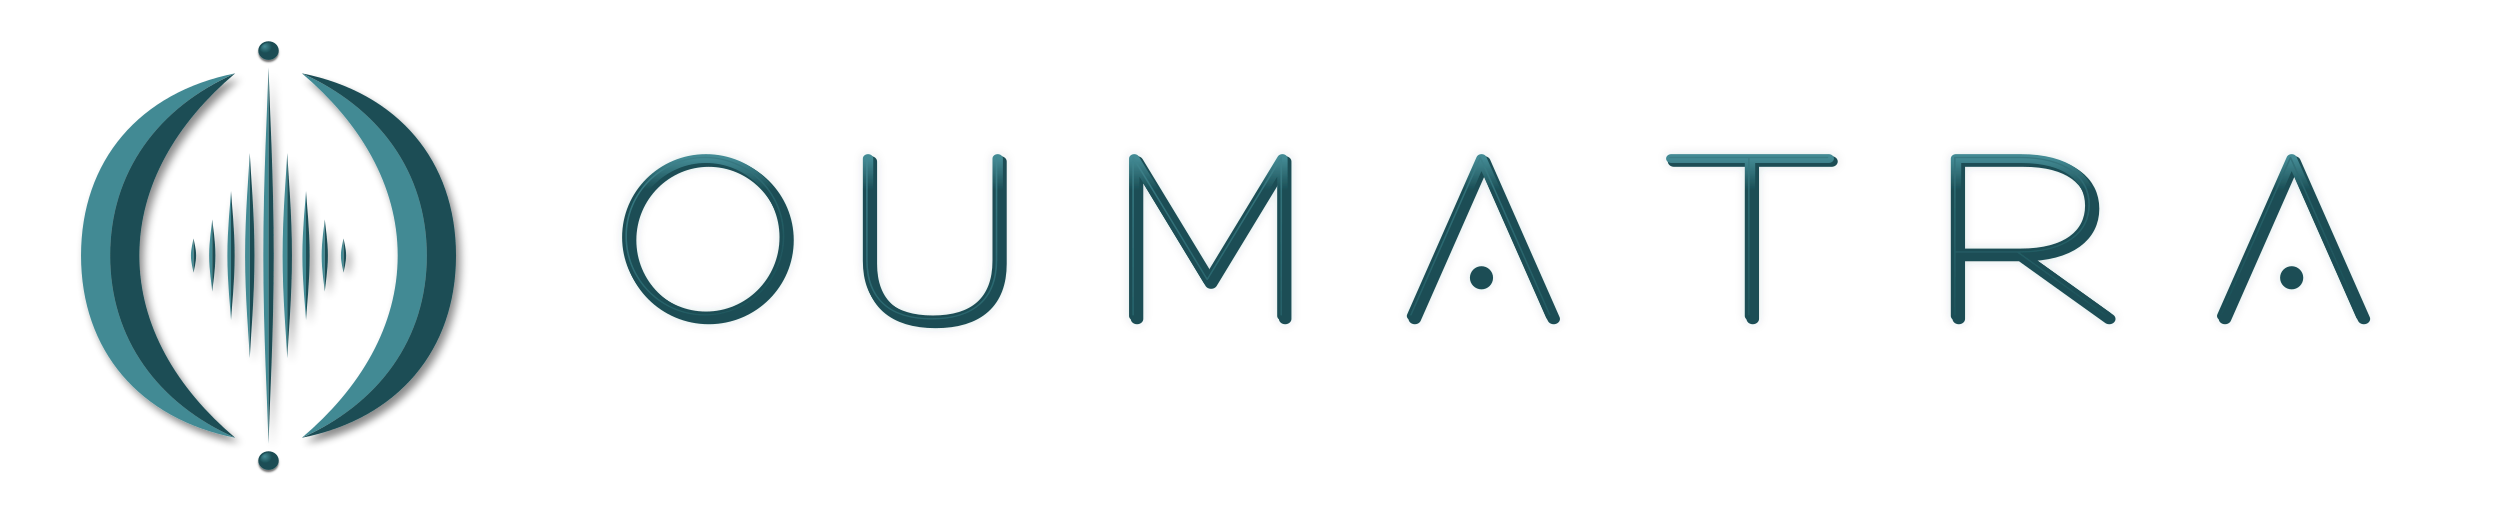
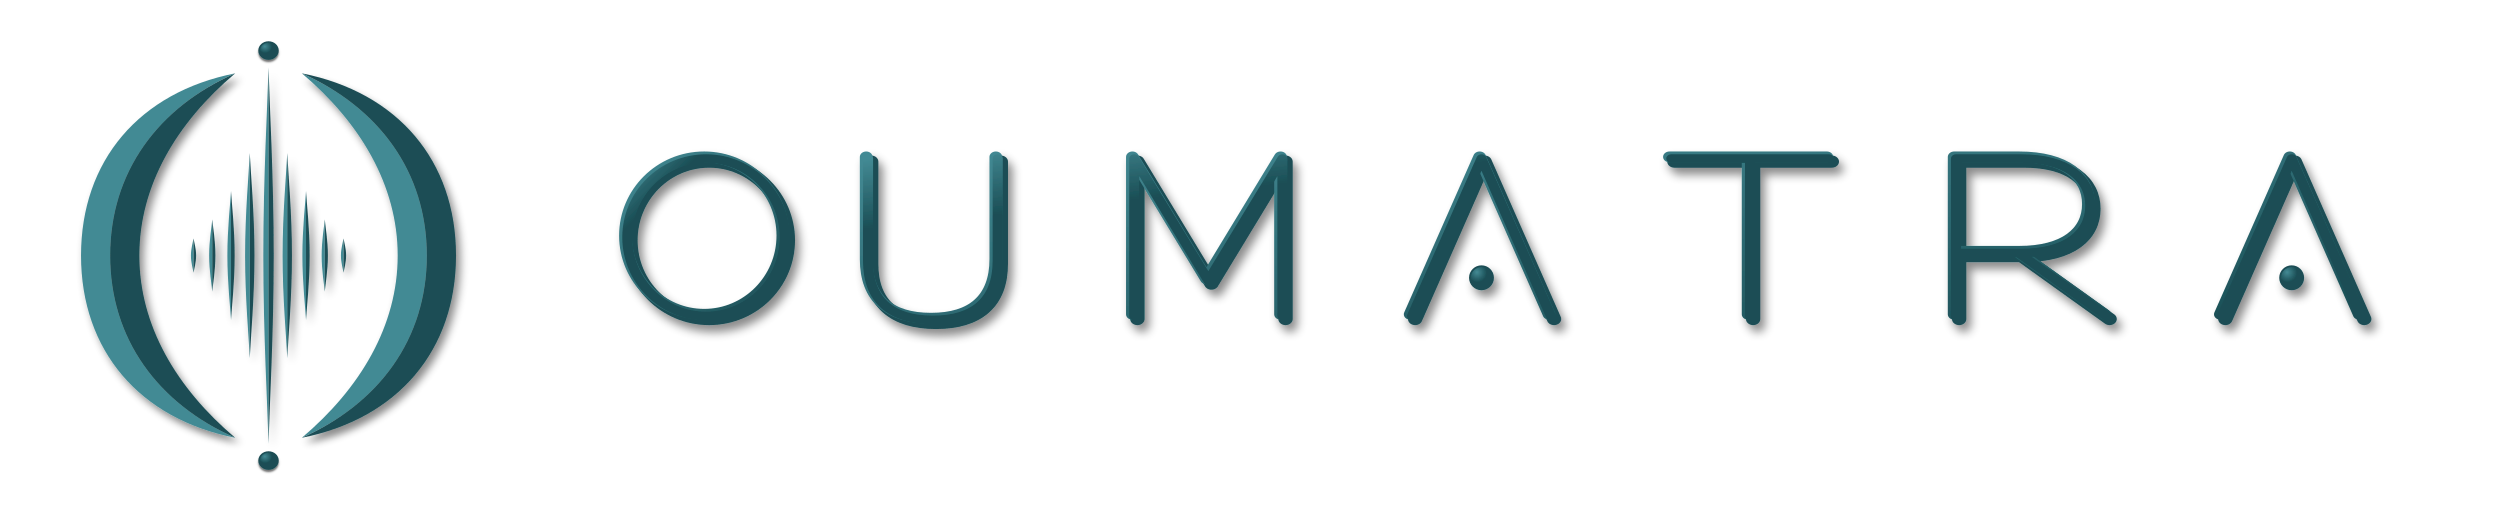
<svg xmlns="http://www.w3.org/2000/svg" viewBox="0 0 1080 220" role="img" aria-labelledby="title">
  <defs>
-     <linearGradient id="word-face" x1="0" y1="0" x2="0" y2="1">
+     <linearGradient id="word-face" x1="0" y1="0" x2="1" y2="1">
      <stop stop-color="#438A94" />
-       <stop offset=".2" stop-color="#1A4D54" />
-       <stop offset=".72" stop-color="#1A4D54" />
+       <stop offset=".22" stop-color="#1A4D54" />
+       <stop offset=".7" stop-color="#1A4D54" />
      <stop offset="1" stop-color="#1A4D54" />
    </linearGradient>
    <linearGradient id="word-highlight" x1="0" y1="0" x2="1" y2="1">
      <stop stop-color="#438A94" />
      <stop offset="1" stop-color="#1A4D54" />
    </linearGradient>
    <linearGradient id="word-shadow" x1="0" y1="0" x2="1" y2="1">
      <stop stop-color="#1A4D54" />
      <stop offset="1" stop-color="#1A4D54" />
    </linearGradient>
    <filter id="raised" x="-30%" y="-30%" width="170%" height="180%">
      <feDropShadow dx="2" dy="3" stdDeviation="2" flood-color="#000000" flood-opacity=".46" />
    </filter>
-     <filter id="word-depth" x="-8%" y="-20%" width="116%" height="150%">
-       <feGaussianBlur in="SourceAlpha" stdDeviation="2" result="glowAlpha" />
-       <feFlood flood-color="#1A4D54" flood-opacity=".14" />
-       <feComposite in2="glowAlpha" operator="in" result="glow" />
-       <feDropShadow dx="1.6" dy="2.4" stdDeviation="1.1" flood-color="#061C22" flood-opacity=".38" />
-       <feMerge>
-         <feMergeNode in="glow" />
-         <feMergeNode in="SourceGraphic" />
-       </feMerge>
+     <filter id="word-depth" x="-10%" y="-25%" width="125%" height="165%">
+       <feDropShadow dx="2" dy="3" stdDeviation="2" flood-color="#000000" flood-opacity=".46" />
    </filter>
    <filter id="dot-inset" x="-80%" y="-80%" width="260%" height="260%">
      <feDropShadow dx="0" dy="1.2" stdDeviation=".65" flood-color="#000000" flood-opacity=".55" />
    </filter>
    <radialGradient id="dot-face" cx="34%" cy="30%" r="72%" fx="30%" fy="26%">
      <stop stop-color="#438A94" />
      <stop offset=".52" stop-color="#1A4D54" />
+       <stop offset="1" stop-color="#1A4D54" />
+     </radialGradient>
+     <radialGradient id="accent-dot-face" cx="34%" cy="30%" r="72%" fx="30%" fy="26%">
+       <stop stop-color="#438A94" />
+       <stop offset=".58" stop-color="#1A4D54" />
      <stop offset="1" stop-color="#1A4D54" />
    </radialGradient>
    <symbol id="left-wave-bar" viewBox="0 0 8 100" preserveAspectRatio="none">
      <path d="M4 0C3.2 10 0 29 0 50s3.2 40 4 50Z" fill="#438A94" />
      <path d="M4 0c.8 10 4 29 4 50s-3.2 40-4 50Z" fill="#1A4D54" />
    </symbol>
    <symbol id="right-wave-bar" viewBox="0 0 8 100" preserveAspectRatio="none">
      <path d="M4 0C3.2 10 0 29 0 50s3.2 40 4 50Z" fill="#438A94" />
      <path d="M4 0c.8 10 4 29 4 50s-3.2 40-4 50Z" fill="#1A4D54" />
    </symbol>
  </defs>
  <g transform="translate(8 12) scale(.9 .82)">
    <g filter="url(#raised)">
      <path d="M104 24C58 34 30 70 30 120C30 170 58 206 104 216C67 198 44 164 44 120C44 76 67 42 104 24Z" fill="#438A94" />
      <path d="M104 24C67 42 44 76 44 120C44 164 67 198 104 216C76 190 58 157 58 120C58 83 76 50 104 24Z" fill="#1A4D54" />
      <path d="M136 24C164 50 182 83 182 120C182 157 164 190 136 216C173 198 196 164 196 120C196 76 173 42 136 24Z" fill="#438A94" />
      <path d="M136 24C173 42 196 76 196 120C196 164 173 198 136 216C182 206 210 170 210 120C210 70 182 34 136 24Z" fill="#1A4D54" />
      <use href="#left-wave-bar" x="82.75" y="111" width="2.5" height="18" />
      <use href="#left-wave-bar" x="91.5" y="101" width="3" height="38" />
      <use href="#left-wave-bar" x="100.25" y="86" width="3.5" height="68" />
      <use href="#left-wave-bar" x="108.75" y="66" width="4.5" height="108" />
      <use href="#left-wave-bar" x="117.5" y="21" width="5" height="198" />
      <use href="#right-wave-bar" x="126.75" y="66" width="4.5" height="108" />
      <use href="#right-wave-bar" x="136.25" y="86" width="3.5" height="68" />
      <use href="#right-wave-bar" x="145.5" y="101" width="3" height="38" />
      <use href="#right-wave-bar" x="154.75" y="111" width="2.5" height="18" />
    </g>
    <circle cx="120" cy="12" r="4.5" fill="url(#dot-face)" stroke="#1A4D54" stroke-width=".8" filter="url(#dot-inset)" />
    <circle cx="120" cy="228" r="4.5" fill="url(#dot-face)" stroke="#1A4D54" stroke-width=".8" filter="url(#dot-inset)" />
  </g>
  <g filter="url(#word-depth)">
-     <g transform="translate(270 43) scale(1 .85) translate(1.2 1.5)" fill="none" stroke="url(#word-shadow)" stroke-width="5.4" stroke-linecap="round" stroke-linejoin="round">
+     <g transform="translate(270 43) scale(1 .85) translate(1.35 1.55)" fill="none" stroke="url(#word-shadow)" stroke-width="6.2" stroke-linecap="round" stroke-linejoin="round">
      <ellipse cx="35" cy="70" rx="34" ry="40" />
      <path d="M105 30v52c0 20 10 30 28 30s28-10 28-30V30M220 110V30l32 62 32-62v80M340 110l30-80 30 80M452 30h68m-34 0v80M575 110V30h28c20 0 30 10 30 24s-10 24-30 24h-28m27 0 38 32M690 110l30-80 30 80" />
    </g>
-     <g transform="translate(270 43) scale(1 .85)" fill="none" stroke="url(#word-face)" stroke-width="4.5" stroke-linecap="round" stroke-linejoin="round">
+     <g transform="translate(270 43) scale(1 .85) translate(-.8 -.85)" fill="none" stroke="url(#word-highlight)" stroke-width="5.5" stroke-linecap="round" stroke-linejoin="round">
      <ellipse cx="35" cy="70" rx="34" ry="40" />
      <path d="M105 30v52c0 20 10 30 28 30s28-10 28-30V30M220 110V30l32 62 32-62v80M340 110l30-80 30 80M452 30h68m-34 0v80M575 110V30h28c20 0 30 10 30 24s-10 24-30 24h-28m27 0 38 32M690 110l30-80 30 80" />
    </g>
-     <g transform="translate(270 43) scale(1 .85) translate(-.5 -.55)" fill="none" stroke="url(#word-highlight)" stroke-opacity=".8" stroke-width=".7" stroke-linecap="round" stroke-linejoin="round">
+     <g transform="translate(270 43) scale(1 .85)" fill="none" stroke="url(#word-face)" stroke-width="4.35" stroke-linecap="round" stroke-linejoin="round">
      <ellipse cx="35" cy="70" rx="34" ry="40" />
      <path d="M105 30v52c0 20 10 30 28 30s28-10 28-30V30M220 110V30l32 62 32-62v80M340 110l30-80 30 80M452 30h68m-34 0v80M575 110V30h28c20 0 30 10 30 24s-10 24-30 24h-28m27 0 38 32M690 110l30-80 30 80" />
    </g>
-     <g fill="#1A4D54">
+     <g fill="url(#accent-dot-face)" stroke="#1A4D54" stroke-width=".75">
      <circle cx="640" cy="120" r="5" />
      <circle cx="990" cy="120" r="5" />
    </g>
  </g>
</svg>
